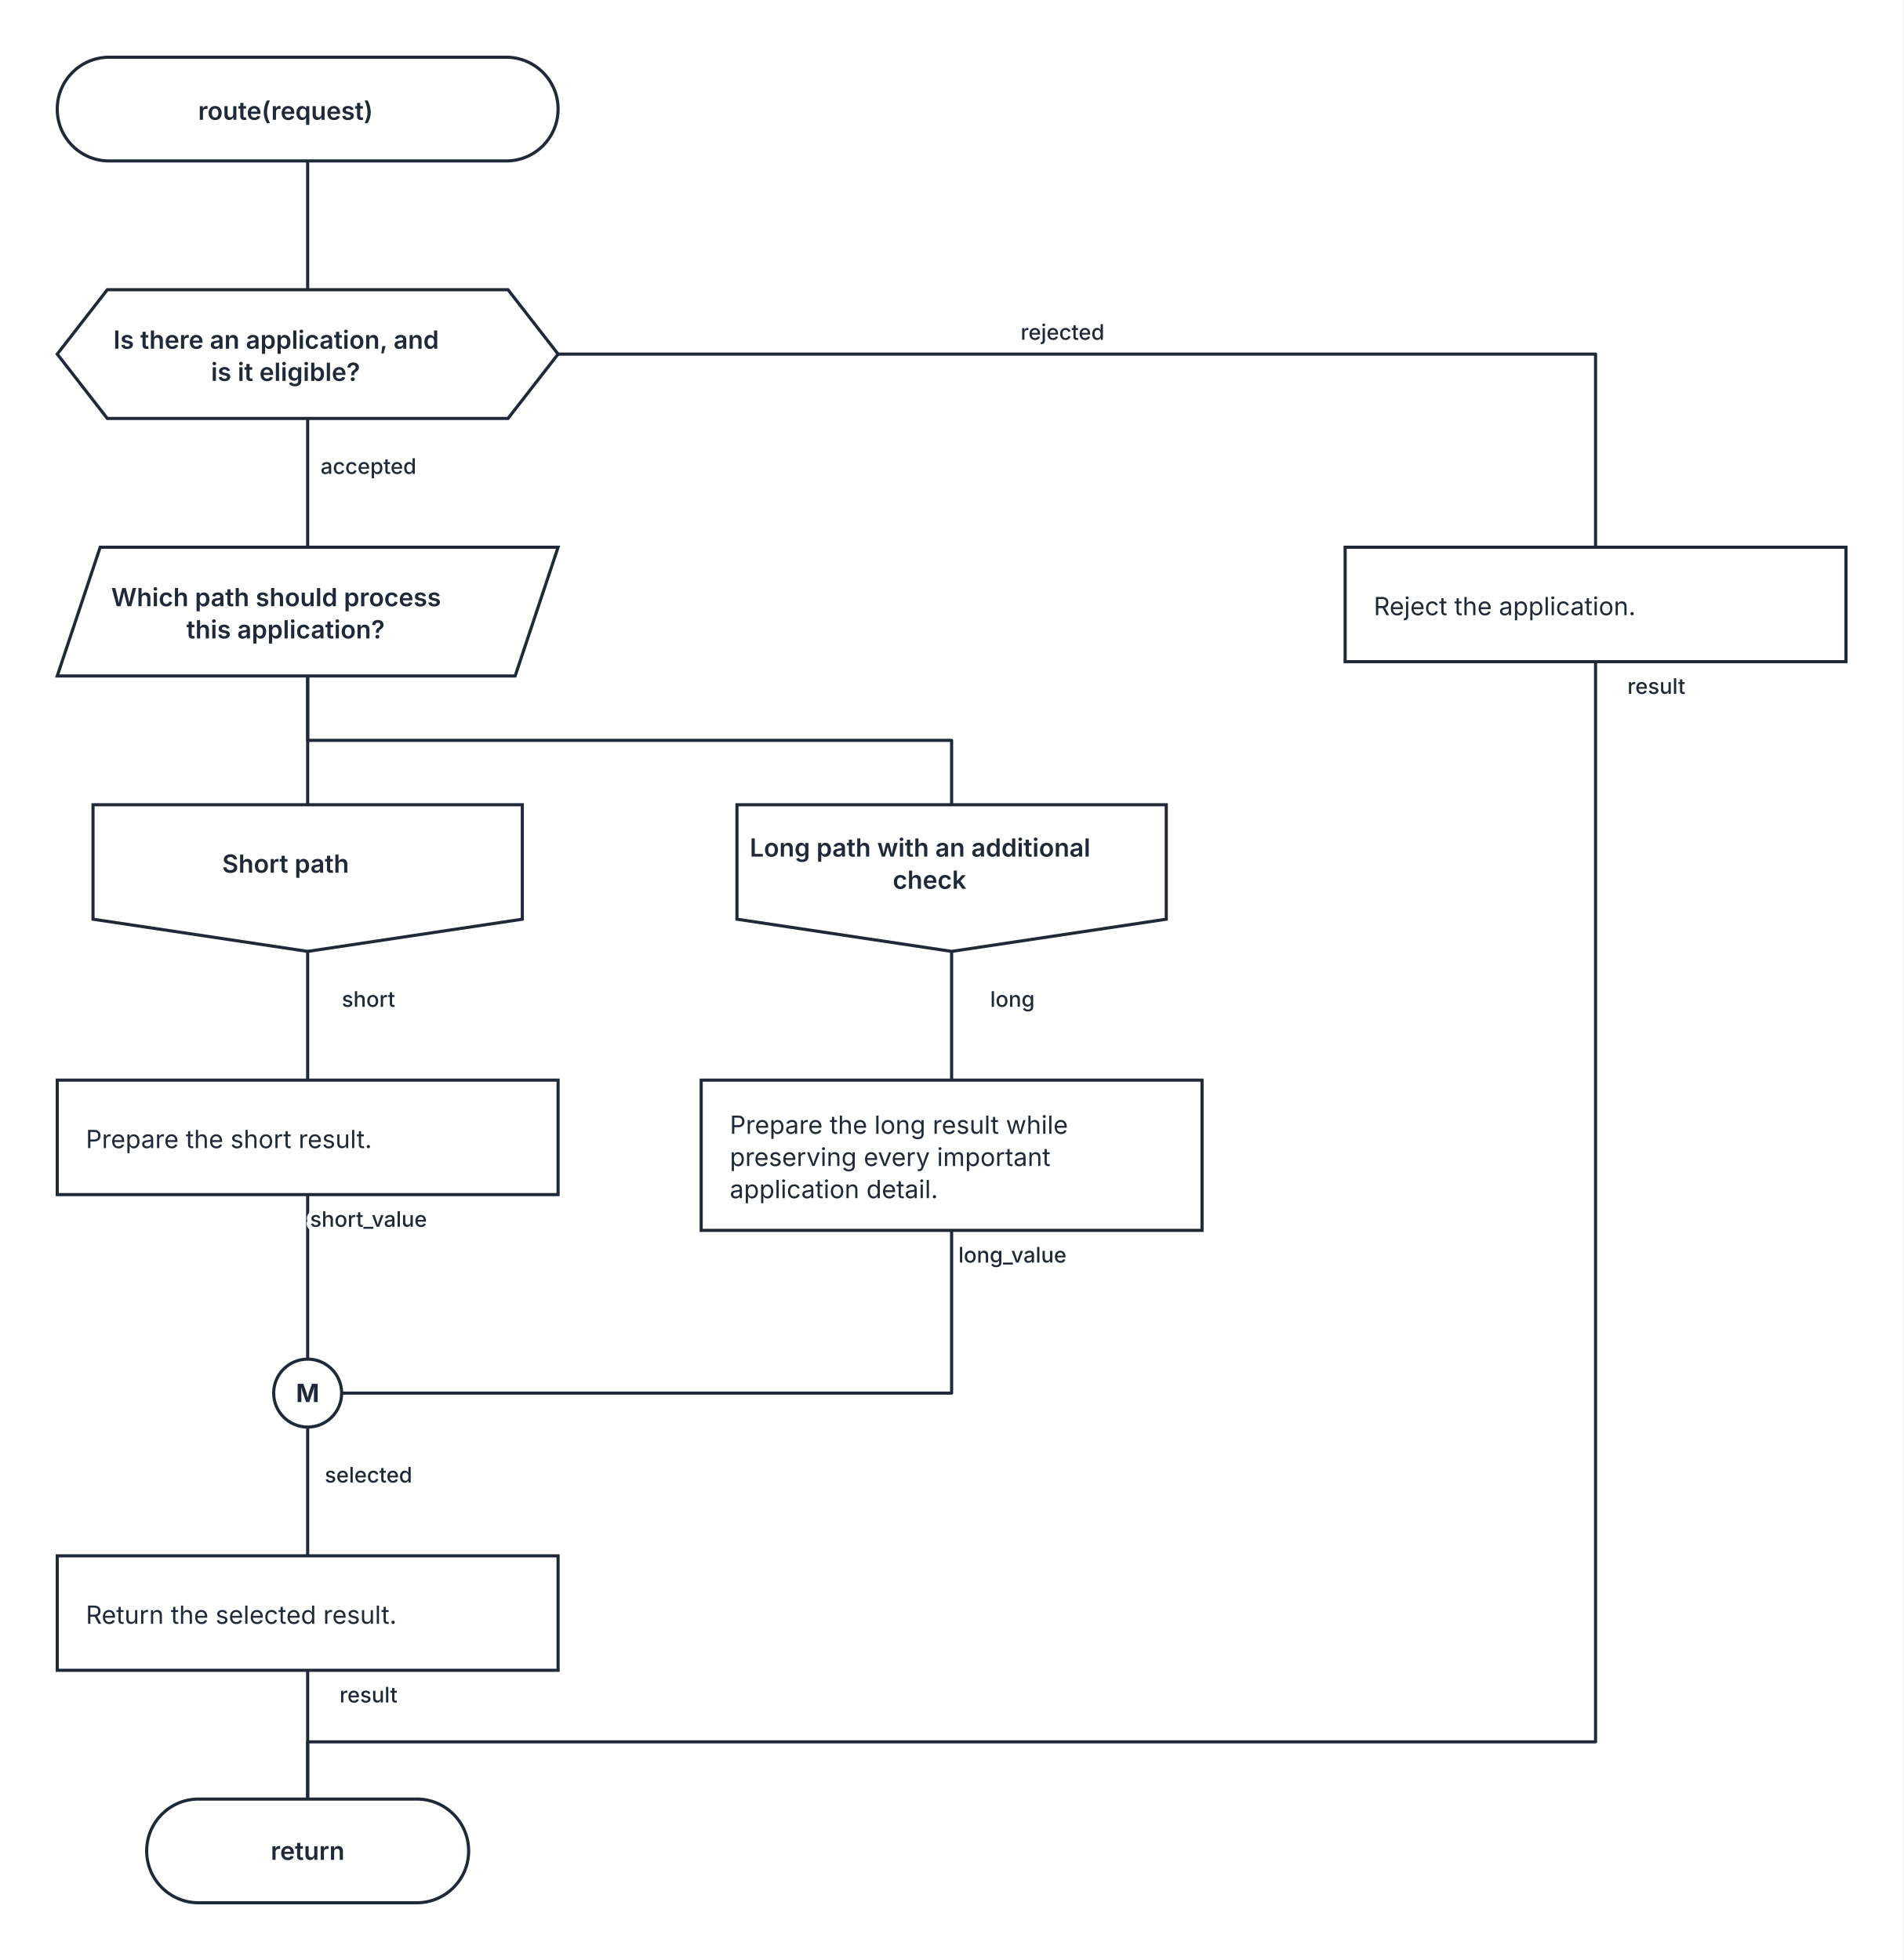
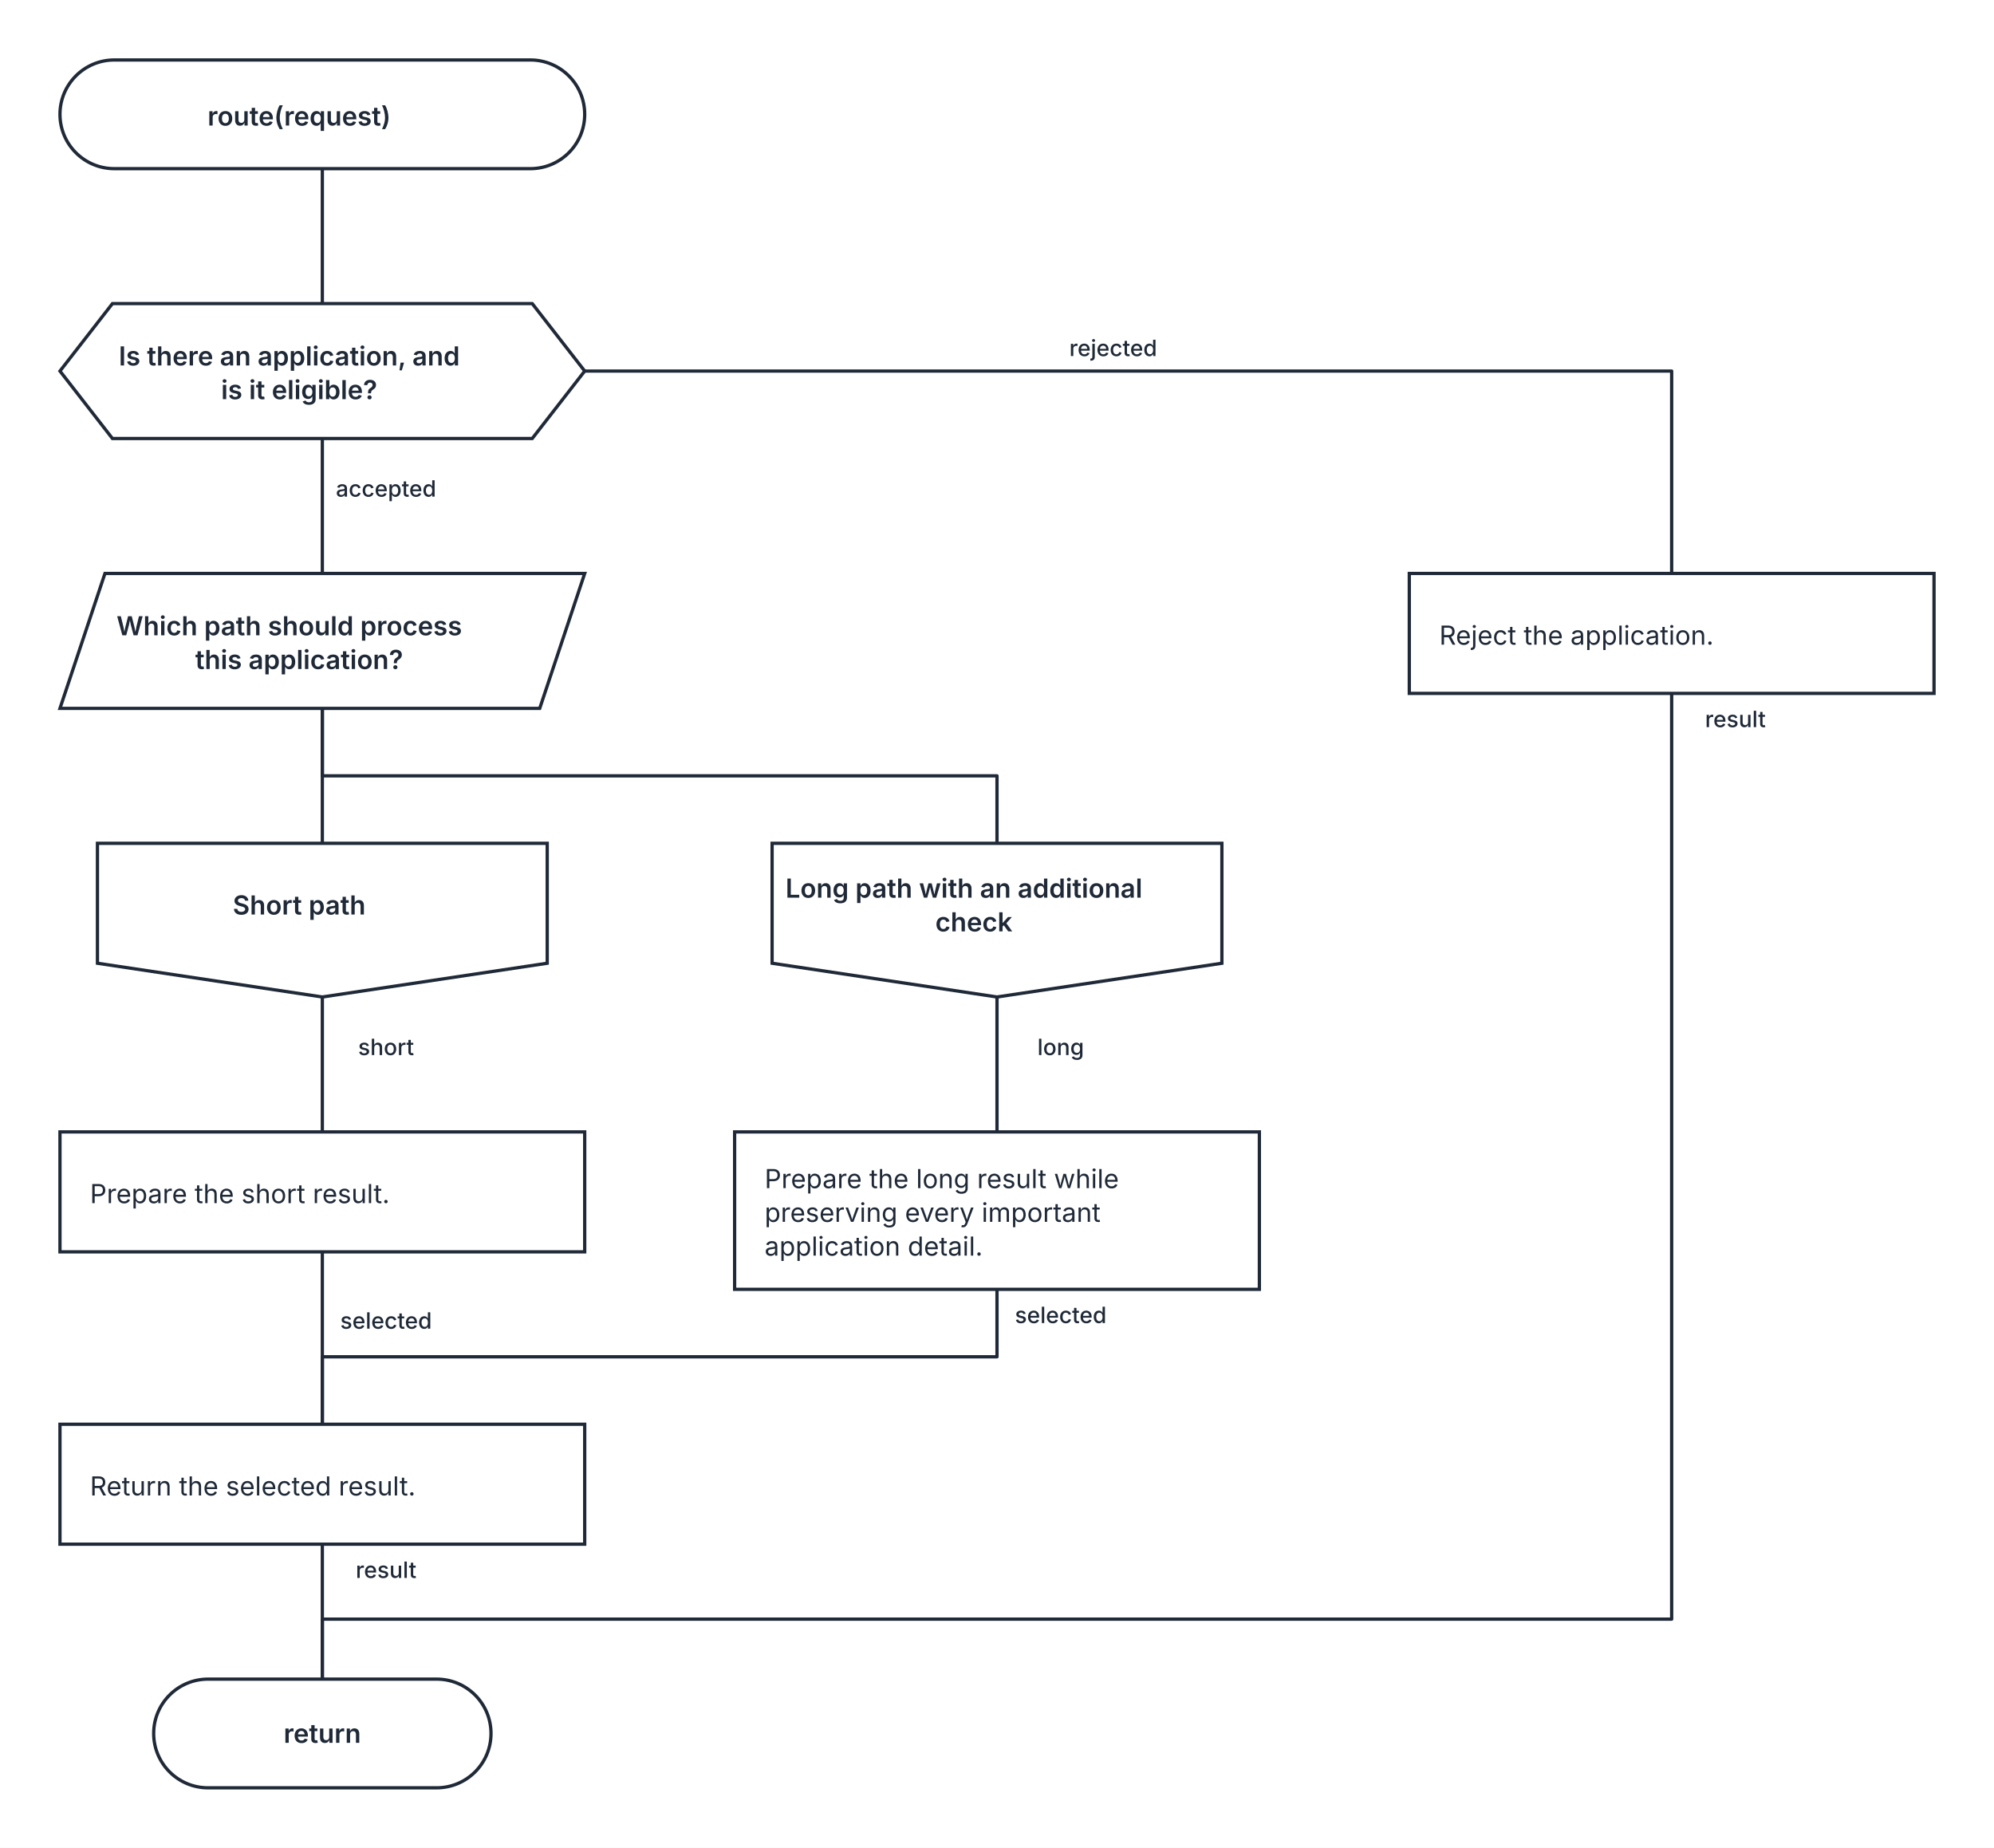
- <svg xmlns="http://www.w3.org/2000/svg" width="1064" height="1096" viewBox="0 0 1064 1096" role="img" aria-labelledby="contour-title" aria-describedby="contour-description">
+ <svg xmlns="http://www.w3.org/2000/svg" width="1064" height="986" viewBox="0 0 1064 986" role="img" aria-labelledby="contour-title" aria-describedby="contour-description">
  <defs>
    <style>
      svg { color: #1f2937; font-family: Inter, ui-sans-serif, system-ui, -apple-system, BlinkMacSystemFont, "Segoe UI", sans-serif; text-rendering: optimizeLegibility; }
      .edge { fill: none; stroke: currentColor; stroke-width: 1.75; stroke-linecap: square; stroke-linejoin: round; }
      .edge-label { fill: currentColor; font-size: 12px; font-weight: 500; paint-order: stroke; stroke: #ffffff; stroke-width: 5px; stroke-linejoin: round; text-anchor: middle; }
      .node-shape { fill: #ffffff; stroke: currentColor; stroke-width: 1.75; }
      .label { fill: currentColor; font-size: 14px; text-anchor: middle; }
      .start .label, .question .label, .select .label, .case .label, .return .label { font-weight: 600; }
      .action .label { font-weight: 400; text-anchor: start; }
-       .merge .label { font-weight: 700; }
    </style>
  </defs>
  <rect width="100%" height="100%" fill="#ffffff" />
  <g class="edges">
    <path class="edge" d="M 172 90 L 172 162" />
    <path class="edge" d="M 172 234 L 172 306" />
    <text class="edge-label" x="214" y="265" xml:space="preserve">
      <tspan x="214" dy="0">accepted</tspan>
    </text>
    <path class="edge" d="M 172 378 L 172 450" />
    <path class="edge" d="M 172 378 L 172 414 L 532 414 L 532 450" />
    <path class="edge" d="M 172 532 L 172 604" />
    <text class="edge-label" x="214" y="563" xml:space="preserve">
      <tspan x="214" dy="0">short</tspan>
    </text>
    <path class="edge" d="M 532 532 L 532 604" />
    <text class="edge-label" x="574" y="563" xml:space="preserve">
      <tspan x="574" dy="0">long</tspan>
    </text>
    <path class="edge" d="M 172 668 L 172 760" />
-     <text class="edge-label" x="214" y="686" xml:space="preserve">
-       <tspan x="214" dy="0">short_value</tspan>
+     <text class="edge-label" x="214" y="709" xml:space="preserve">
+       <tspan x="214" dy="0">selected</tspan>
    </text>
-     <path class="edge" d="M 532 688 L 532 779 L 191 779" />
+     <path class="edge" d="M 532 688 L 532 724 L 172 724 L 172 760" />
    <text class="edge-label" x="574" y="706" xml:space="preserve">
-       <tspan x="574" dy="0">long_value</tspan>
-     </text>
-     <path class="edge" d="M 172 798 L 172 870" />
-     <text class="edge-label" x="214" y="829" xml:space="preserve">
-       <tspan x="214" dy="0">selected</tspan>
+       <tspan x="574" dy="0">selected</tspan>
    </text>
    <path class="edge" d="M 312 198 L 892 198 L 892 306" />
    <text class="edge-label" x="602" y="190" xml:space="preserve">
      <tspan x="602" dy="0">rejected</tspan>
    </text>
-     <path class="edge" d="M 172 934 L 172 1006" />
-     <text class="edge-label" x="214" y="952" xml:space="preserve">
+     <path class="edge" d="M 172 824 L 172 896" />
+     <text class="edge-label" x="214" y="842" xml:space="preserve">
      <tspan x="214" dy="0">result</tspan>
    </text>
-     <path class="edge" d="M 892 370 L 892 974 L 172 974 L 172 1006" />
+     <path class="edge" d="M 892 370 L 892 864 L 172 864 L 172 896" />
    <text class="edge-label" x="934" y="388" xml:space="preserve">
      <tspan x="934" dy="0">result</tspan>
    </text>
  </g>
  <g class="nodes">
    <g class="node start" transform="translate(172 61)">
      <rect class="node-shape" x="-140" y="-29" width="280" height="58" rx="29" />
      <text class="label" y="6" xml:space="preserve">
        <tspan x="0" dy="0">route(request)</tspan>
      </text>
    </g>
    <g class="node question" transform="translate(172 198)">
      <polygon class="node-shape" points="-112,-36 112,-36 140,0 112,36 -112,36 -140,0" />
      <text class="label" y="-3" xml:space="preserve">
        <tspan x="0" dy="0">Is there an application, and </tspan>
        <tspan x="0" dy="18">is it eligible?</tspan>
      </text>
    </g>
    <g class="node choice select" transform="translate(172 342)">
      <polygon class="node-shape" points="-116,-36 140,-36 116,36 -140,36" />
      <text class="label" y="-3" xml:space="preserve">
        <tspan x="0" dy="0">Which path should process </tspan>
        <tspan x="0" dy="18">this application?</tspan>
      </text>
    </g>
    <g class="node case" transform="translate(172 491)">
      <polygon class="node-shape" points="-120,-41 120,-41 120,23 0,41 -120,23" />
      <text class="label" y="-3" xml:space="preserve">
        <tspan x="0" dy="0">Short path</tspan>
      </text>
    </g>
    <g class="node case" transform="translate(532 491)">
      <polygon class="node-shape" points="-120,-41 120,-41 120,23 0,41 -120,23" />
      <text class="label" y="-12" xml:space="preserve">
        <tspan x="0" dy="0">Long path with an additional </tspan>
        <tspan x="0" dy="18">check</tspan>
      </text>
    </g>
    <g class="node action" transform="translate(172 636)">
      <rect class="node-shape" x="-140" y="-32" width="280" height="64" />
      <text class="label" y="6" xml:space="preserve">
        <tspan x="-124" dy="0">Prepare the short result.</tspan>
      </text>
    </g>
    <g class="node action" transform="translate(532 646)">
      <rect class="node-shape" x="-140" y="-42" width="280" height="84" />
      <text class="label" y="-12" xml:space="preserve">
        <tspan x="-124" dy="0">Prepare the long result while </tspan>
        <tspan x="-124" dy="18">preserving every important </tspan>
        <tspan x="-124" dy="18">application detail.</tspan>
      </text>
    </g>
-     <g class="node merge" transform="translate(172 779)">
-       <circle class="node-shape" r="19" />
-       <text class="label" y="5">M</text>
-     </g>
-     <g class="node action" transform="translate(172 902)">
+     <g class="node action" transform="translate(172 792)">
      <rect class="node-shape" x="-140" y="-32" width="280" height="64" />
      <text class="label" y="6" xml:space="preserve">
        <tspan x="-124" dy="0">Return the selected result.</tspan>
      </text>
    </g>
    <g class="node action" transform="translate(892 338)">
      <rect class="node-shape" x="-140" y="-32" width="280" height="64" />
      <text class="label" y="6" xml:space="preserve">
        <tspan x="-124" dy="0">Reject the application.</tspan>
      </text>
    </g>
-     <g class="node return" transform="translate(172 1035)">
+     <g class="node return" transform="translate(172 925)">
      <rect class="node-shape" x="-90" y="-29" width="180" height="58" rx="29" />
      <text class="label" y="5">return</text>
    </g>
  </g>
</svg>
